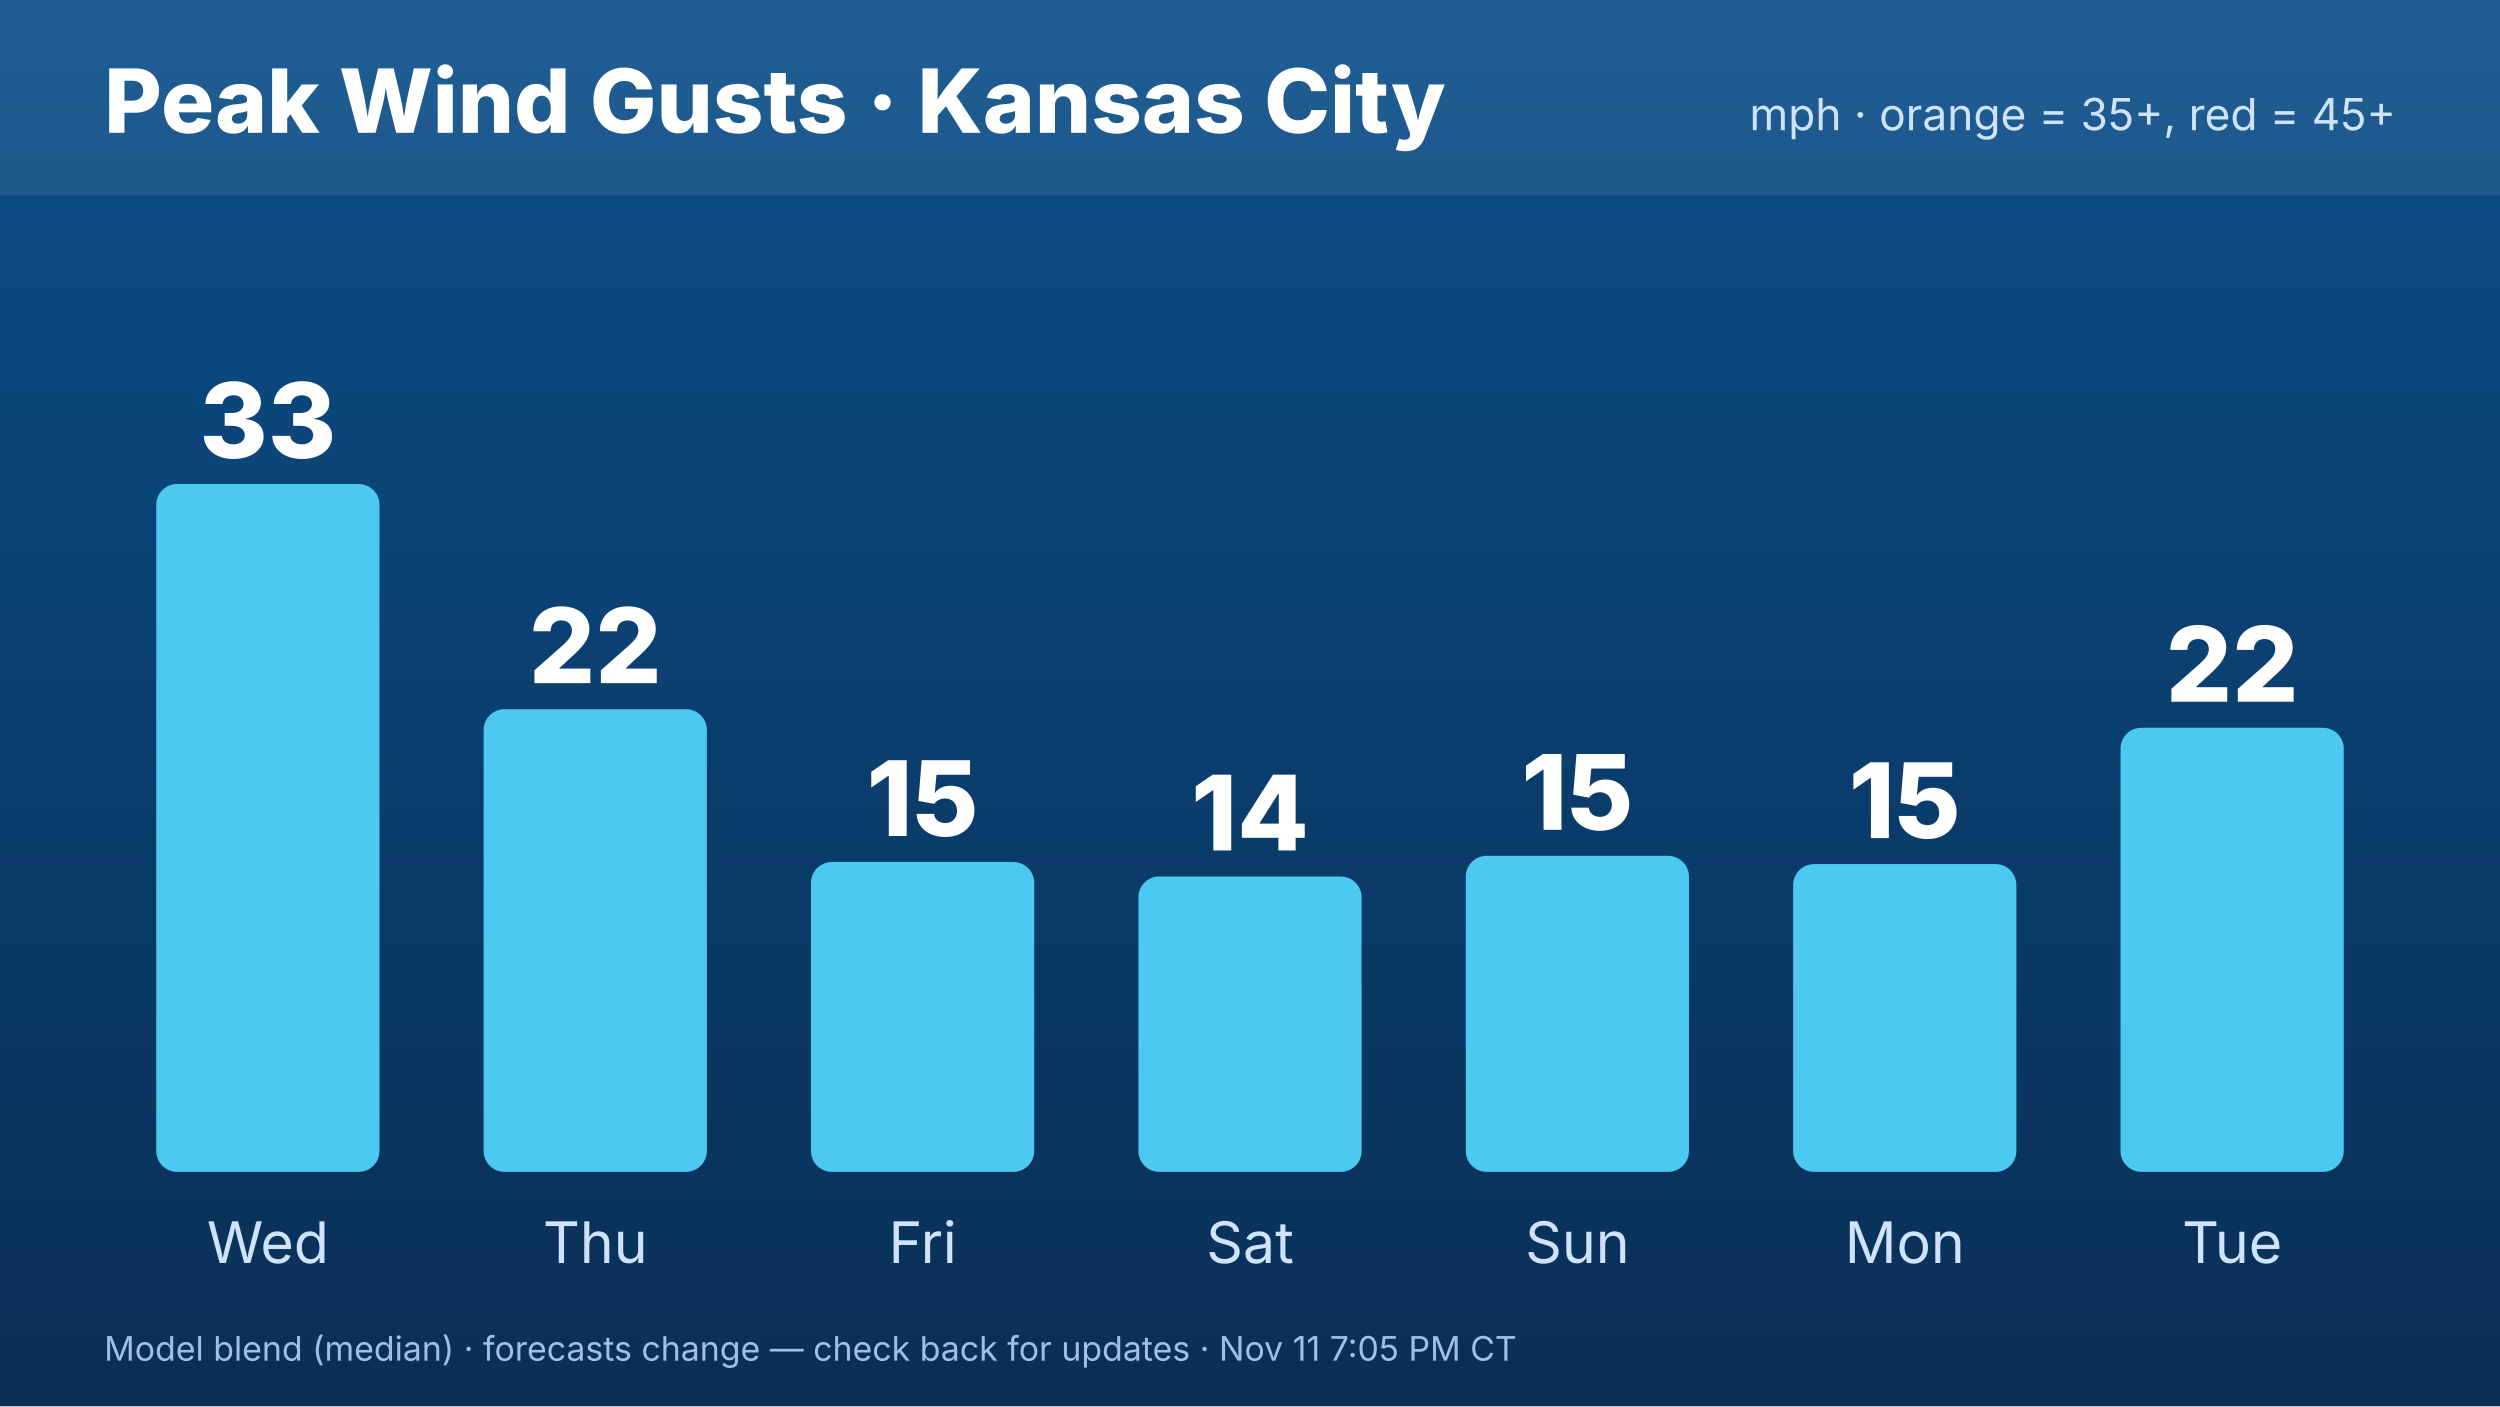
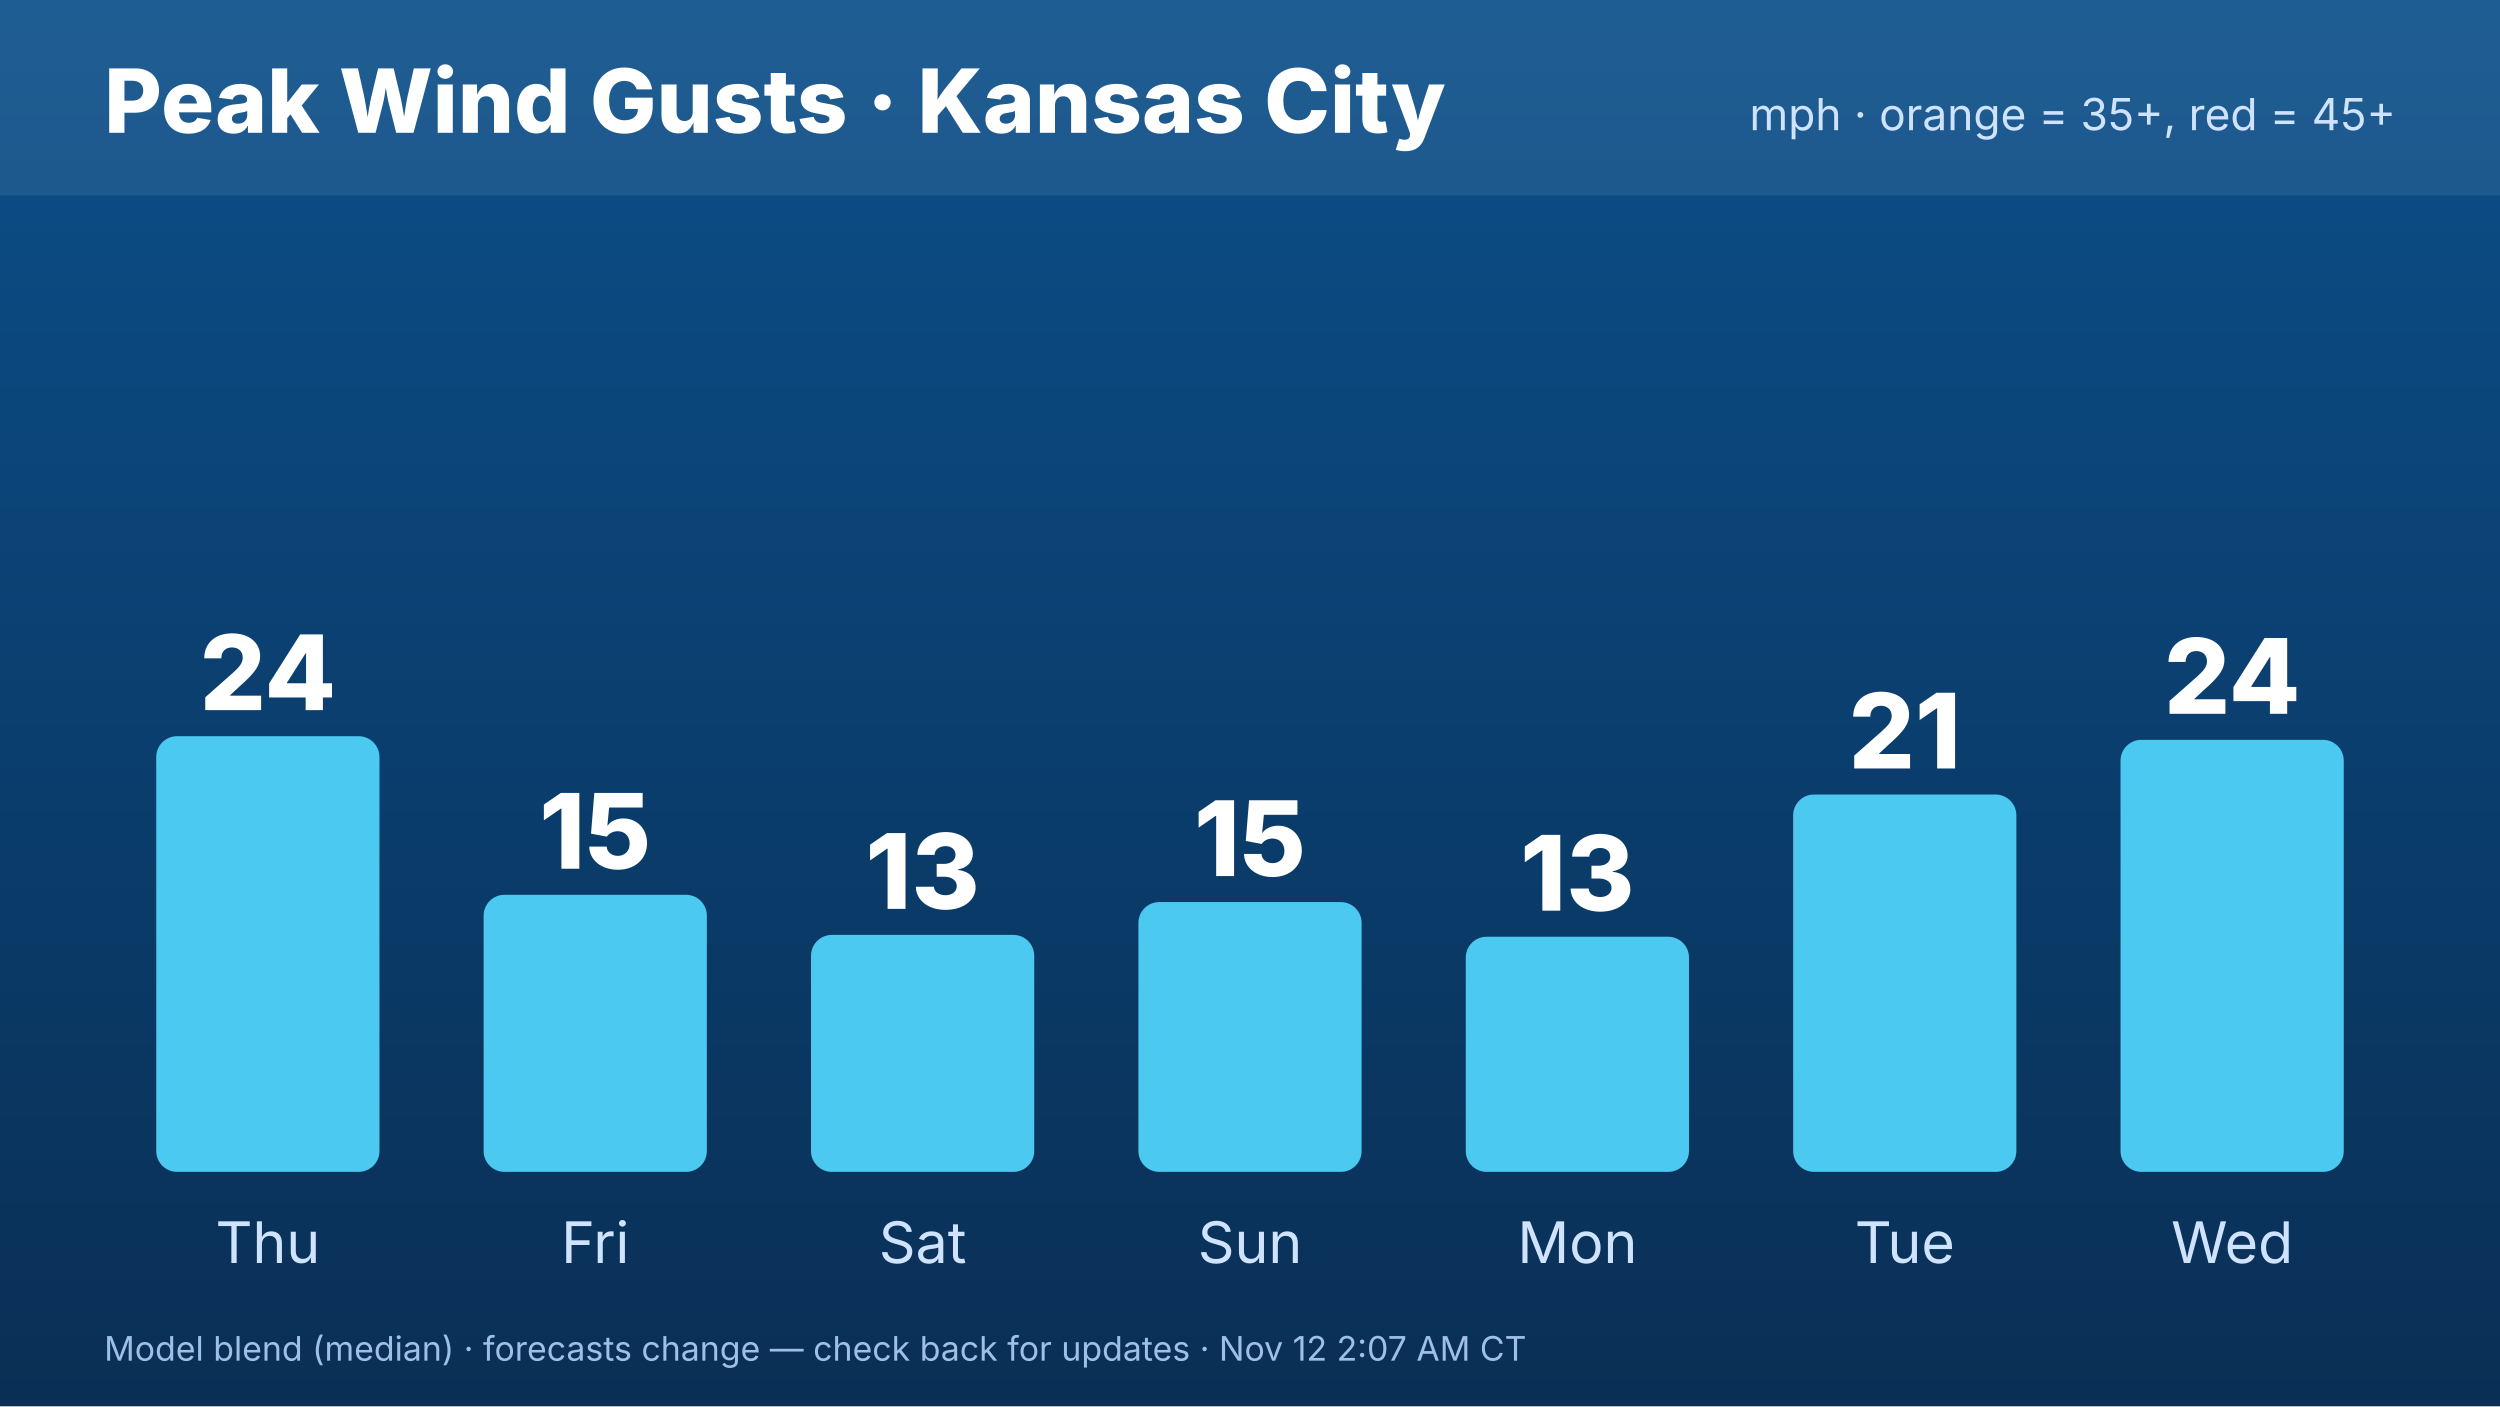
<svg xmlns="http://www.w3.org/2000/svg" width="1920" height="1080" viewBox="0 0 1920 1080" font-family="Inter,Helvetica,Arial,sans-serif">
  <defs>
    <linearGradient id="bg" x1="0" y1="0" x2="0" y2="1">
      <stop offset="0" stop-color="#0b4f8a" />
      <stop offset="1" stop-color="#0a2f55" />
    </linearGradient>
  </defs>
  <rect width="1920" height="1080" fill="url(#bg)" />
  <rect x="0" y="0" width="1920" height="150" fill="#ffffff" opacity=".08" />
  <text x="80" y="102" font-size="68" font-weight="800" fill="#fff">Peak Wind Gusts · Kansas City</text>
  <text x="1840" y="100" font-size="34" fill="#cfe3ff" text-anchor="end">mph · orange = 35+, red = 45+</text>
-   <rect x="120.0" y="371.728" width="171.429" height="528.272" rx="16" fill="#4cc9f0" />
-   <text x="205.714" y="351.728" font-size="80" font-weight="800" fill="#fff" text-anchor="middle">33</text>
-   <text x="205.714" y="970" font-size="44" fill="#cfe3ff" text-anchor="middle">Wed</text>
-   <rect x="371.429" y="544.646" width="171.429" height="355.354" rx="16" fill="#4cc9f0" />
-   <text x="457.143" y="524.646" font-size="80" font-weight="800" fill="#fff" text-anchor="middle">22</text>
-   <text x="457.143" y="970" font-size="44" fill="#cfe3ff" text-anchor="middle">Thu</text>
-   <rect x="622.857" y="662.04" width="171.429" height="237.96" rx="16" fill="#4cc9f0" />
-   <text x="708.571" y="642.04" font-size="80" font-weight="800" fill="#fff" text-anchor="middle">15</text>
-   <text x="708.571" y="970" font-size="44" fill="#cfe3ff" text-anchor="middle">Fri</text>
-   <rect x="874.286" y="673.144" width="171.429" height="226.856" rx="16" fill="#4cc9f0" />
-   <text x="960" y="653.144" font-size="80" font-weight="800" fill="#fff" text-anchor="middle">14</text>
-   <text x="960" y="970" font-size="44" fill="#cfe3ff" text-anchor="middle">Sat</text>
-   <rect x="1125.714" y="657.28" width="171.429" height="242.72" rx="16" fill="#4cc9f0" />
-   <text x="1211.429" y="637.28" font-size="80" font-weight="800" fill="#fff" text-anchor="middle">15</text>
-   <text x="1211.429" y="970" font-size="44" fill="#cfe3ff" text-anchor="middle">Sun</text>
-   <rect x="1377.143" y="663.626" width="171.429" height="236.374" rx="16" fill="#4cc9f0" />
-   <text x="1462.857" y="643.626" font-size="80" font-weight="800" fill="#fff" text-anchor="middle">15</text>
-   <text x="1462.857" y="970" font-size="44" fill="#cfe3ff" text-anchor="middle">Mon</text>
-   <rect x="1628.571" y="558.924" width="171.429" height="341.076" rx="16" fill="#4cc9f0" />
-   <text x="1714.286" y="538.924" font-size="80" font-weight="800" fill="#fff" text-anchor="middle">22</text>
-   <text x="1714.286" y="970" font-size="44" fill="#cfe3ff" text-anchor="middle">Tue</text>
-   <text x="80" y="1045" font-size="26" fill="#9fc0e6">Model blend (median) · forecasts change — check back for updates · Nov 11 7:05 PM CT</text>
+   <rect x="120.0" y="565.4" width="171.429" height="334.6" rx="16" fill="#4cc9f0" />
+   <text x="205.714" y="545.4" font-size="80" font-weight="800" fill="#fff" text-anchor="middle">24</text>
+   <text x="205.714" y="970" font-size="44" fill="#cfe3ff" text-anchor="middle">Thu</text>
+   <rect x="371.429" y="687.2" width="171.429" height="212.8" rx="16" fill="#4cc9f0" />
+   <text x="457.143" y="667.2" font-size="80" font-weight="800" fill="#fff" text-anchor="middle">15</text>
+   <text x="457.143" y="970" font-size="44" fill="#cfe3ff" text-anchor="middle">Fri</text>
+   <rect x="622.857" y="718.0" width="171.429" height="182.0" rx="16" fill="#4cc9f0" />
+   <text x="708.571" y="698.0" font-size="80" font-weight="800" fill="#fff" text-anchor="middle">13</text>
+   <text x="708.571" y="970" font-size="44" fill="#cfe3ff" text-anchor="middle">Sat</text>
+   <rect x="874.286" y="692.8" width="171.429" height="207.2" rx="16" fill="#4cc9f0" />
+   <text x="960" y="672.8" font-size="80" font-weight="800" fill="#fff" text-anchor="middle">15</text>
+   <text x="960" y="970" font-size="44" fill="#cfe3ff" text-anchor="middle">Sun</text>
+   <rect x="1125.714" y="719.4" width="171.429" height="180.6" rx="16" fill="#4cc9f0" />
+   <text x="1211.429" y="699.4" font-size="80" font-weight="800" fill="#fff" text-anchor="middle">13</text>
+   <text x="1211.429" y="970" font-size="44" fill="#cfe3ff" text-anchor="middle">Mon</text>
+   <rect x="1377.143" y="610.2" width="171.429" height="289.8" rx="16" fill="#4cc9f0" />
+   <text x="1462.857" y="590.2" font-size="80" font-weight="800" fill="#fff" text-anchor="middle">21</text>
+   <text x="1462.857" y="970" font-size="44" fill="#cfe3ff" text-anchor="middle">Tue</text>
+   <rect x="1628.571" y="568.2" width="171.429" height="331.8" rx="16" fill="#4cc9f0" />
+   <text x="1714.286" y="548.2" font-size="80" font-weight="800" fill="#fff" text-anchor="middle">24</text>
+   <text x="1714.286" y="970" font-size="44" fill="#cfe3ff" text-anchor="middle">Wed</text>
+   <text x="80" y="1045" font-size="26" fill="#9fc0e6">Model blend (median) · forecasts change — check back for updates · Nov 12 2:07 AM CT</text>
</svg>
